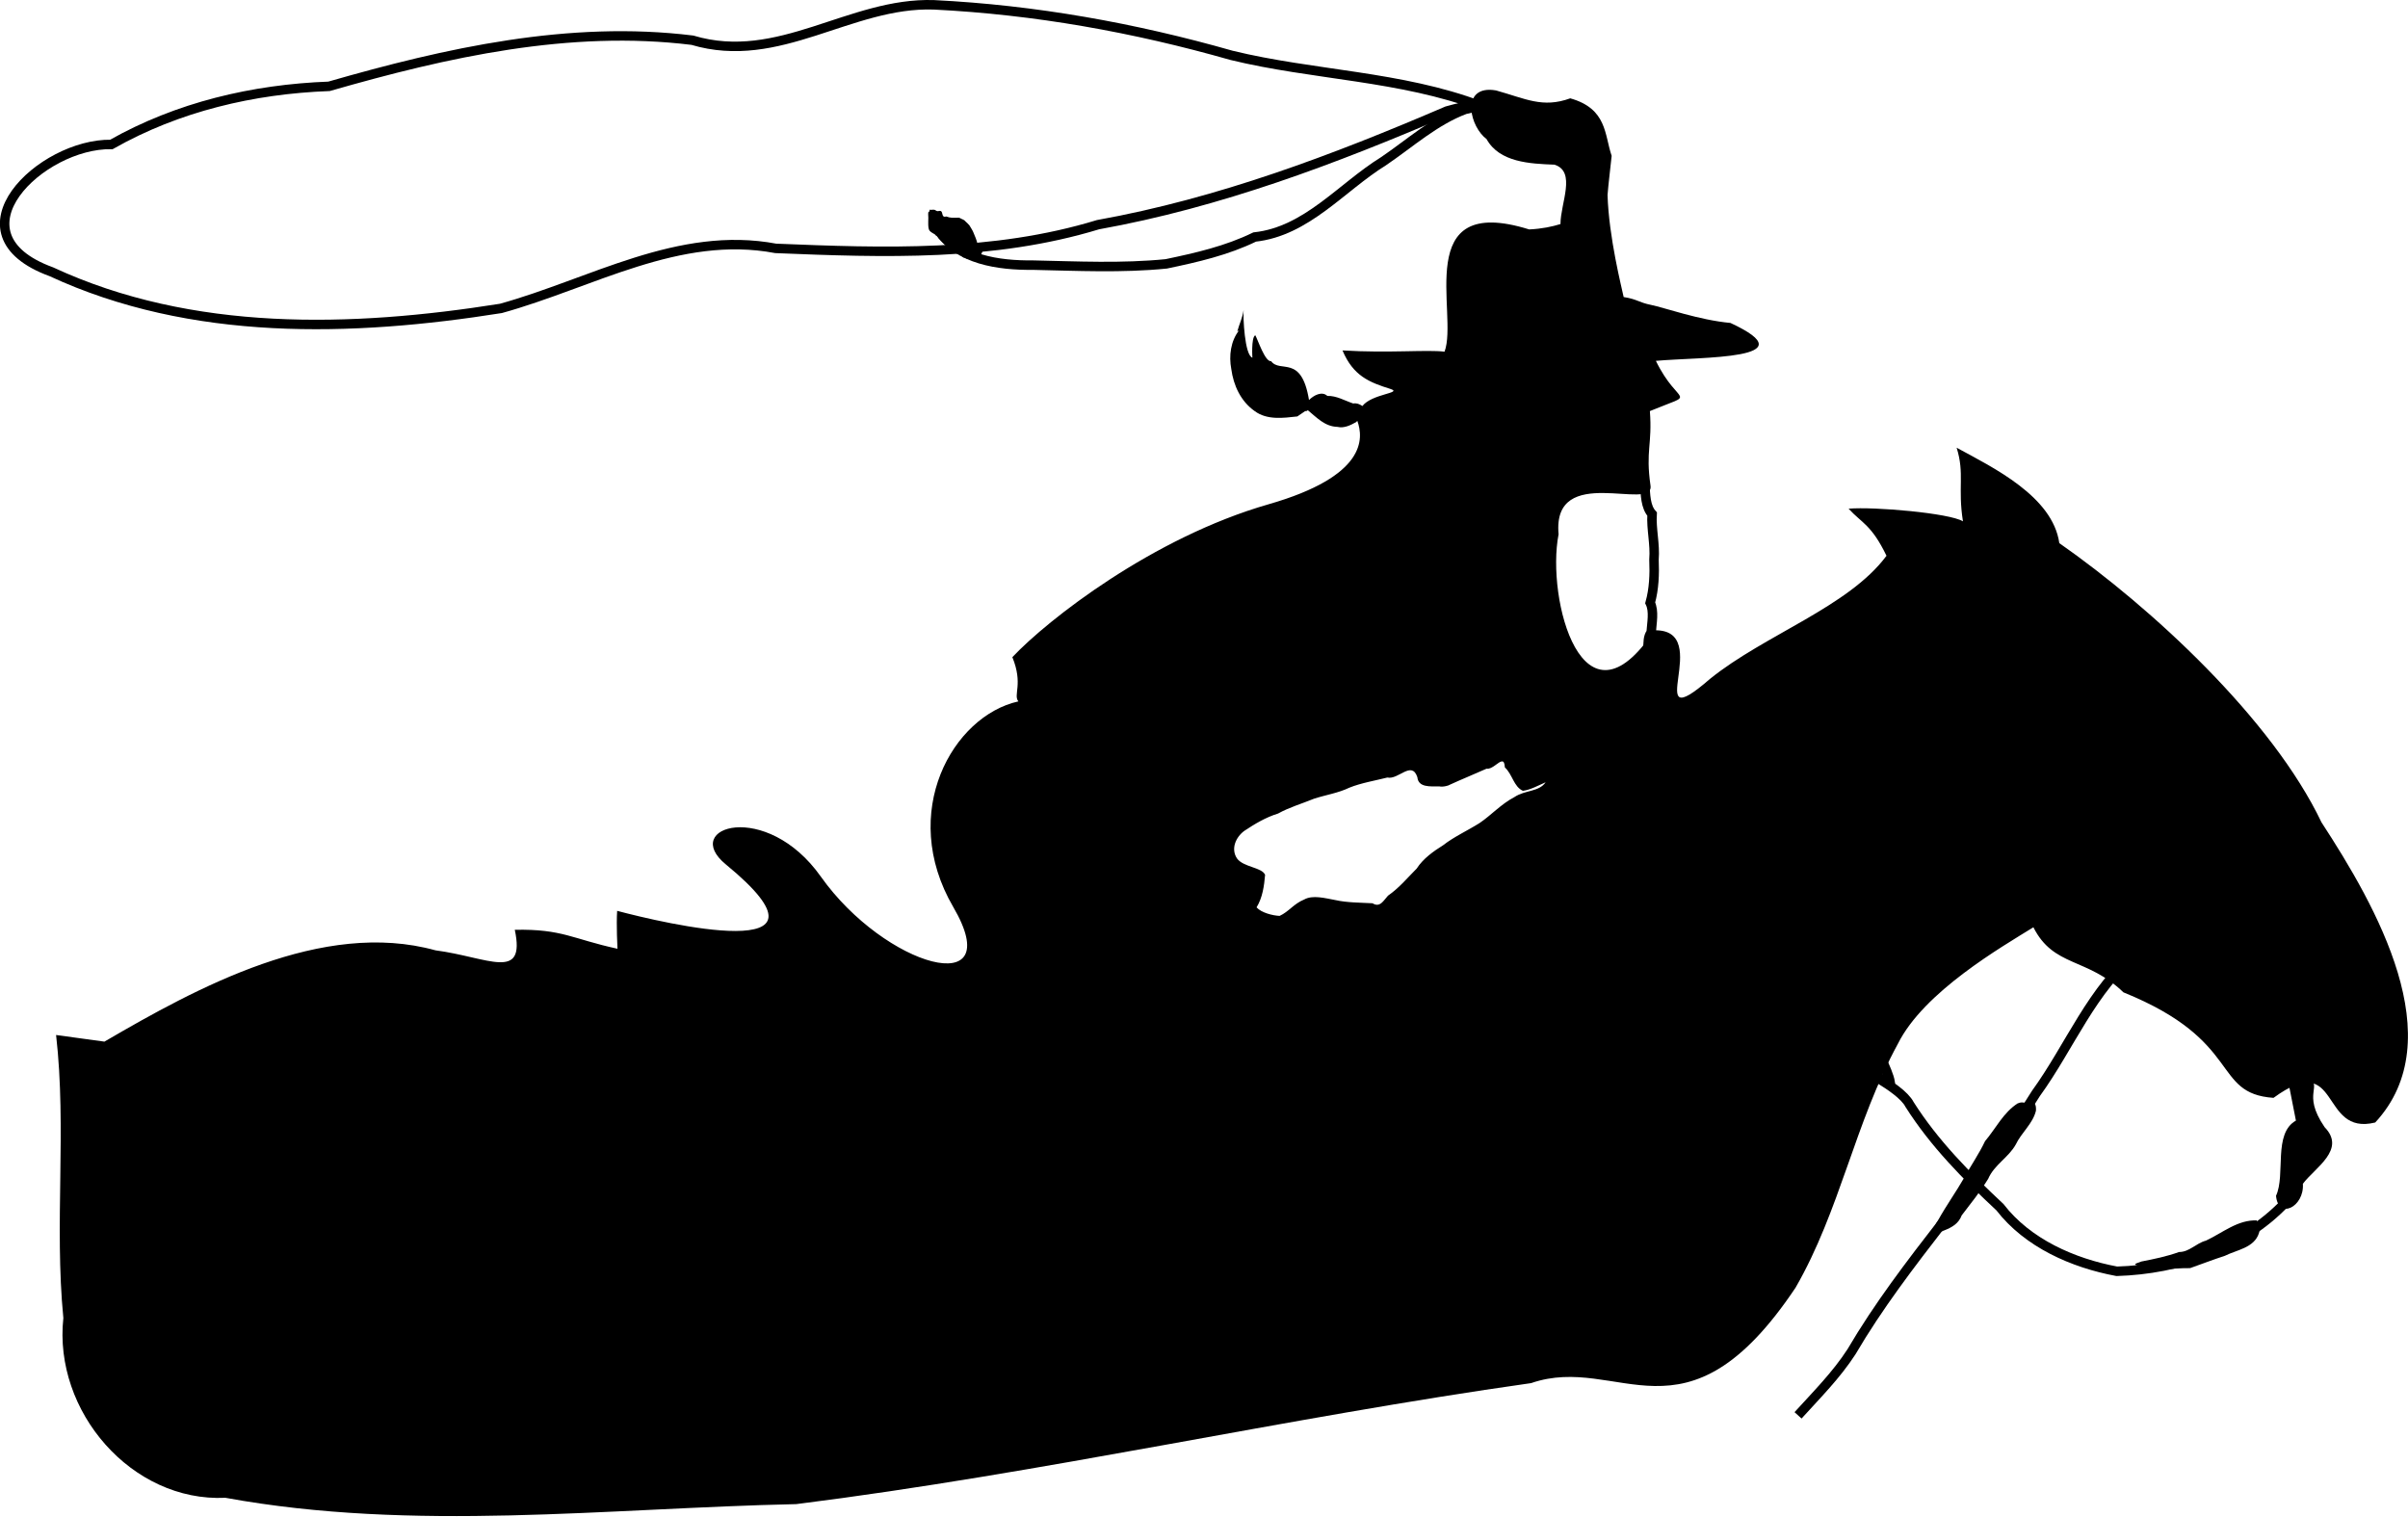
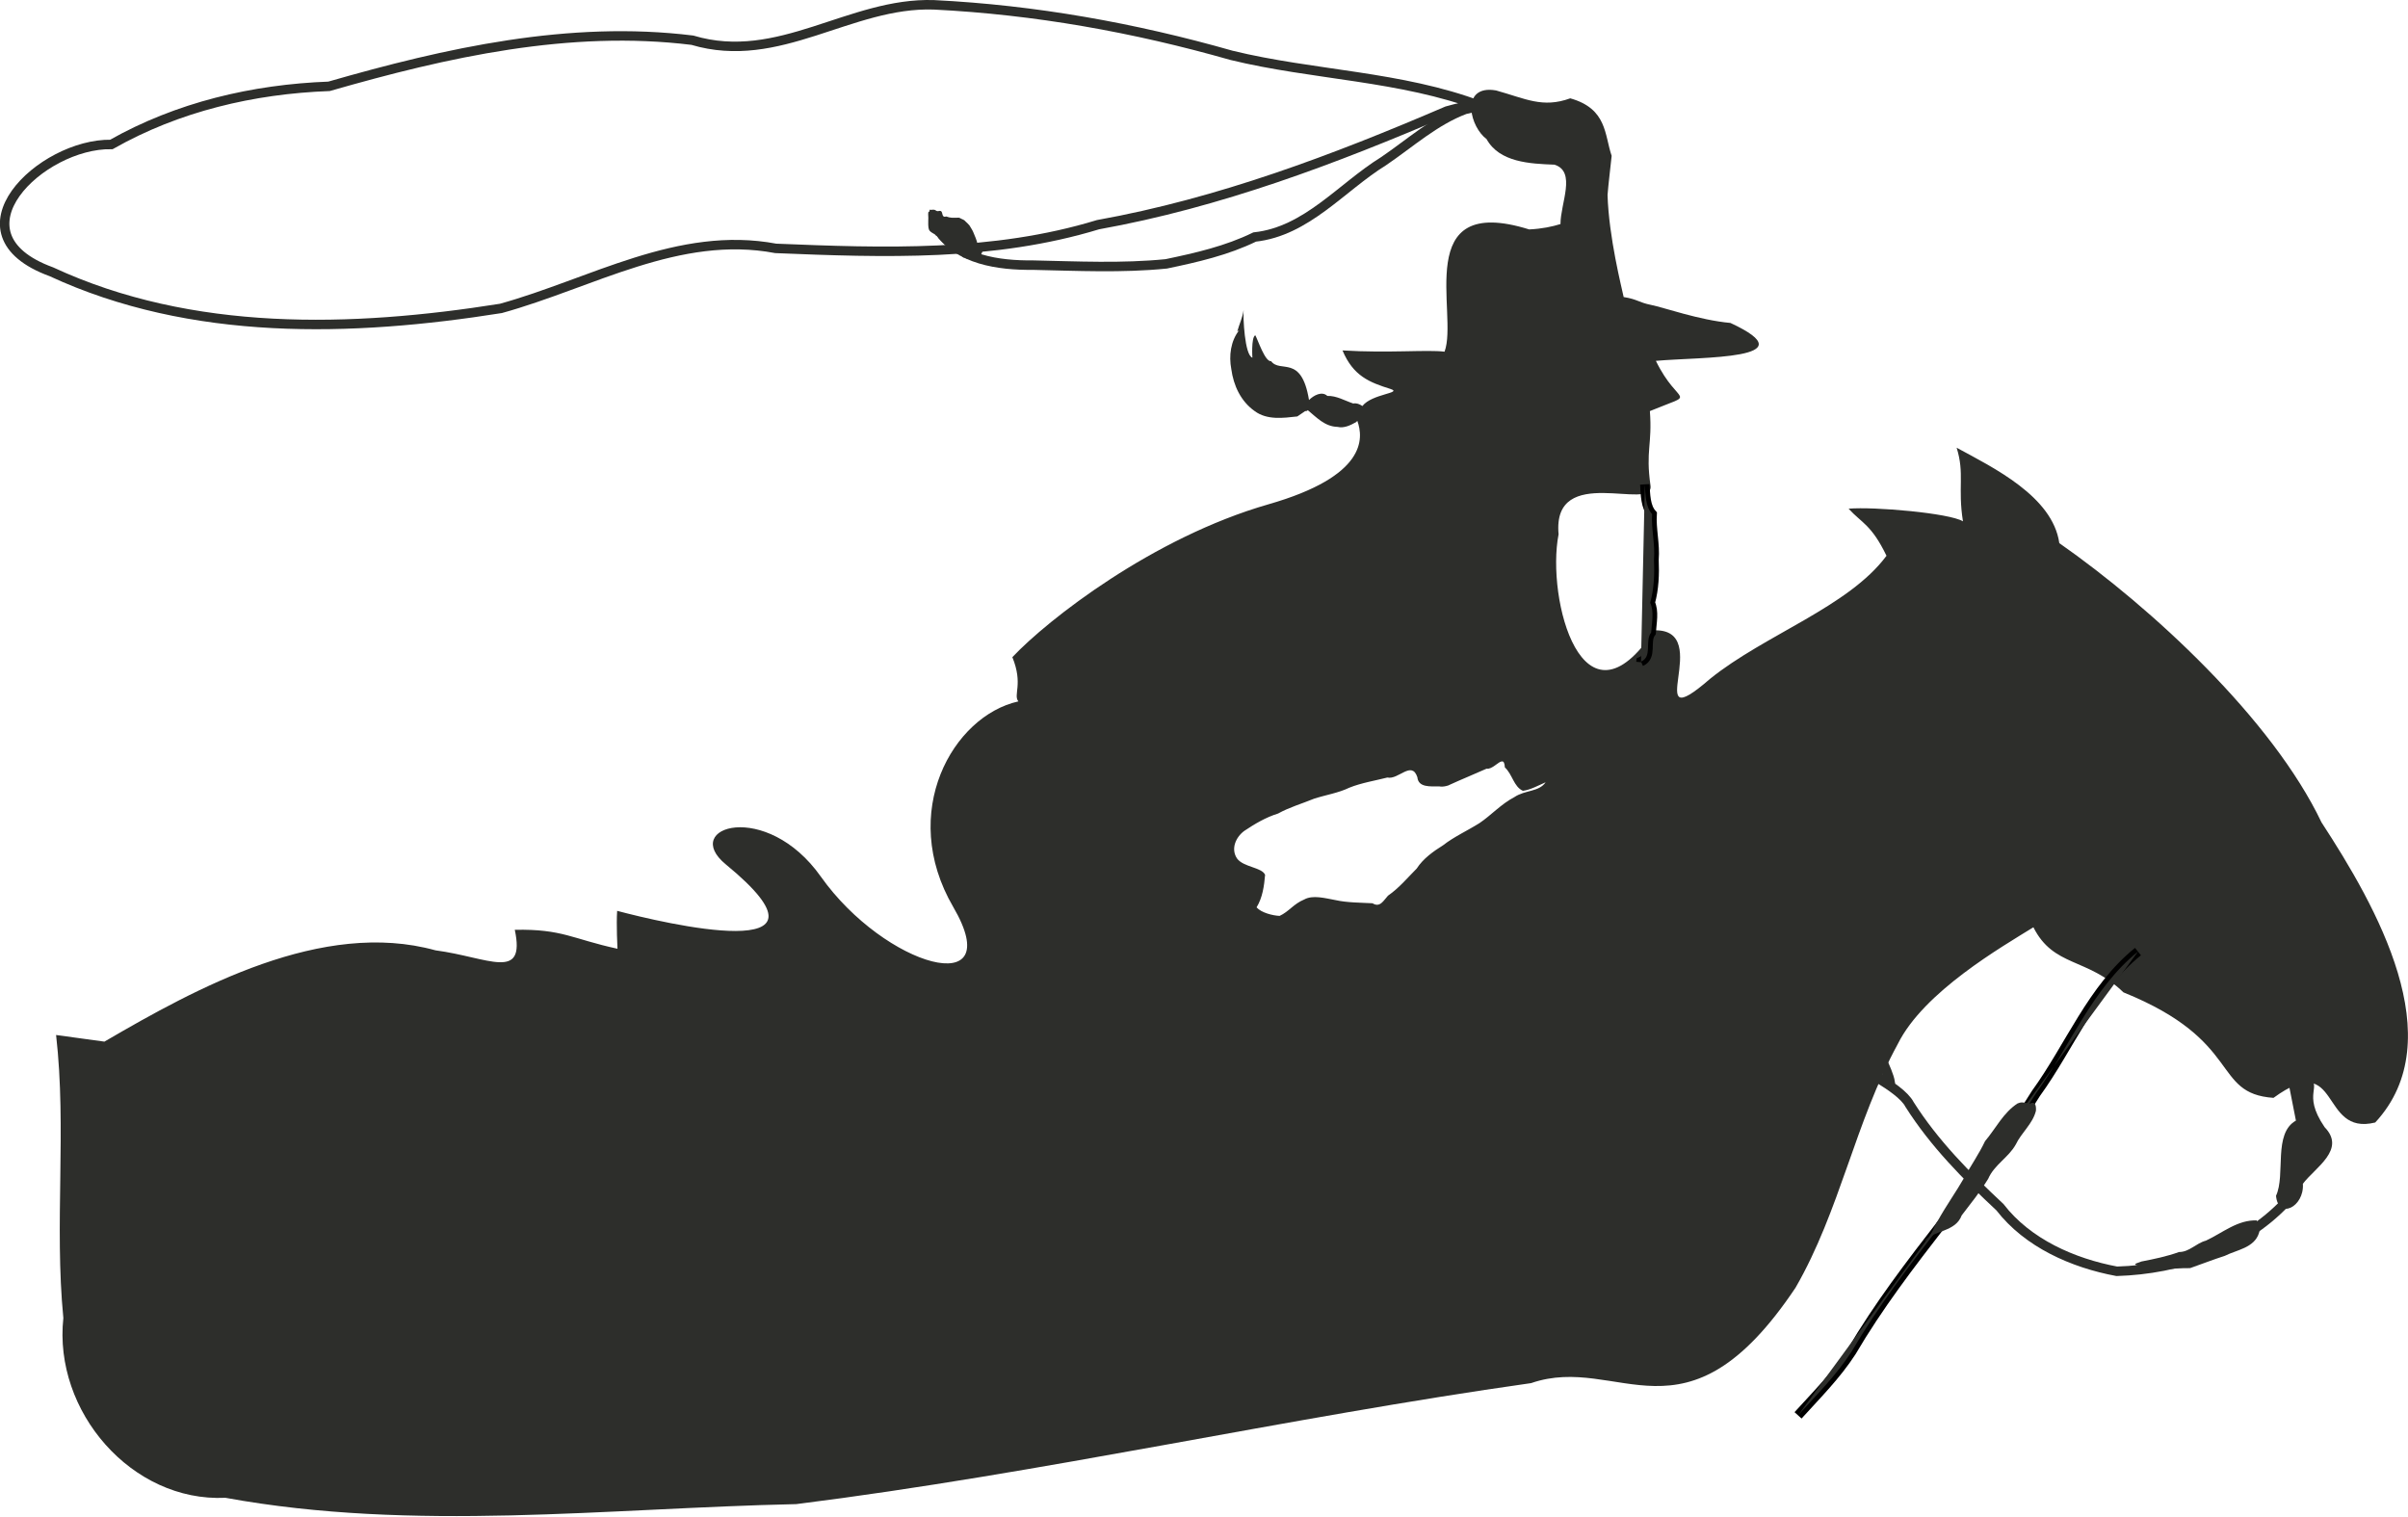
<svg xmlns="http://www.w3.org/2000/svg" width="57.194mm" height="36.012mm" viewBox="0 0 57.194 36.012" version="1.1" id="svg1">
  <defs id="defs1" />
-   <g id="layer1" transform="translate(-76.99375,-59.26667)">
-     <g id="g28" transform="matrix(7.503506,0,0,7.503506,79.38394,23.39438)" style="display:inline;fill:#000000">
-       <path id="path12" style="opacity:1;fill:#000000;fill-opacity:1;stroke:none;stroke-width:0.265px;stroke-linecap:butt;stroke-linejoin:miter;stroke-opacity:1" d="m 4.396,5.065 c -0.088,3.932e-4 -0.061,0.117 -0.009,0.156 0.041,0.074 0.138,0.078 0.215,0.081 0.07,0.022 0.019,0.122 0.019,0.188 -0.026,0.008 -0.058,0.015 -0.099,0.017 -0.375,-0.117 -0.223,0.268 -0.268,0.387 -0.054,-0.007 -0.177,0.005 -0.323,-0.004 0.034,0.081 0.085,0.101 0.152,0.122 0.04,0.013 -0.059,0.015 -0.089,0.054 -0.009,-0.006 -0.018,-0.01 -0.029,-0.008 -0.027,-0.009 -0.053,-0.025 -0.082,-0.024 -0.017,-0.016 -0.043,-0.002 -0.058,0.013 -0.024,-0.146 -0.091,-0.084 -0.12,-0.123 -0.019,0.003 -0.042,-0.068 -0.05,-0.082 -0.014,0.006 -0.009,0.079 -0.009,0.071 -0.025,-0.007 -0.03,-0.13 -0.028,-0.151 -0.003,0.024 -0.014,0.045 -0.02,0.068 l 0.006,-0.004 c -0.027,0.034 -0.033,0.081 -0.025,0.123 0.007,0.052 0.03,0.102 0.074,0.133 0.039,0.029 0.09,0.022 0.135,0.017 l 0.025,-0.017 c 0.004,2.993e-4 0.007,-8.189e-4 0.008,-0.003 0.028,0.023 0.054,0.052 0.094,0.053 0.021,0.005 0.041,-0.005 0.059,-0.015 0.001,-0.001 0.003,-0.003 0.004,-0.004 0.02,0.056 0.029,0.175 -0.281,0.264 C 3.331,6.482 2.998,6.742 2.886,6.861 2.921,6.947 2.888,6.98 2.905,7.001 2.698,7.047 2.524,7.352 2.699,7.652 2.874,7.952 2.483,7.842 2.28,7.556 2.107,7.311 1.834,7.398 1.979,7.517 2.379,7.845 1.778,7.702 1.635,7.664 c -0.003,0.043 0.001,0.12 0.001,0.12 C 1.493,7.753 1.462,7.721 1.311,7.724 1.346,7.889 1.227,7.811 1.06,7.789 0.702,7.69 0.305,7.907 0.012,8.078 L -0.141,8.057 c 0.034,0.297 -0.006,0.599 0.023,0.896 C -0.15,9.248 0.098,9.536 0.395,9.522 0.992,9.631 1.601,9.555 2.202,9.542 2.983,9.444 3.75,9.269 4.528,9.159 4.806,9.063 5.015,9.38 5.365,8.857 5.506,8.613 5.553,8.334 5.689,8.085 5.771,7.92 6.018,7.778 6.118,7.716 6.182,7.843 6.288,7.811 6.403,7.922 6.784,8.076 6.681,8.242 6.878,8.256 7.093,8.099 7.022,8.378 7.2,8.334 7.444,8.071 7.203,7.649 7.03,7.384 6.874,7.057 6.492,6.704 6.2,6.5 6.179,6.352 5.991,6.261 5.875,6.198 5.901,6.281 5.878,6.323 5.895,6.431 5.853,6.405 5.613,6.384 5.533,6.391 5.575,6.437 5.605,6.441 5.653,6.54 5.533,6.702 5.267,6.79 5.094,6.93 4.868,7.126 5.112,6.771 4.918,6.776 4.692,7.118 4.575,6.677 4.615,6.472 4.594,6.244 4.918,6.403 4.906,6.318 4.89,6.206 4.912,6.189 4.904,6.082 c 0.155,-0.064 0.091,-0.011 0.019,-0.159 0.144,-0.013 0.488,-0.003 0.236,-0.12 -0.099,-0.009 -0.211,-0.049 -0.251,-0.057 -0.04,-0.008 -0.043,-0.018 -0.087,-0.025 -0.006,-0.029 -0.047,-0.189 -0.051,-0.323 0.003,-0.038 0.008,-0.076 0.013,-0.124 -0.023,-0.067 -0.014,-0.149 -0.131,-0.182 -0.088,0.032 -0.142,7.406e-4 -0.235,-0.025 -0.007,-0.001 -0.013,-0.002 -0.019,-0.002 z m 0.04,2.126 c 0.005,-3.043e-4 0.008,0.004 0.009,0.019 0.024,0.022 0.028,0.061 0.057,0.074 0.024,-0.003 0.049,-0.017 0.072,-0.027 -0.021,0.031 -0.065,0.024 -0.099,0.047 -0.042,0.022 -0.073,0.057 -0.11,0.082 -0.038,0.024 -0.082,0.044 -0.115,0.07 -0.032,0.02 -0.064,0.043 -0.084,0.074 -0.029,0.029 -0.055,0.061 -0.091,0.086 -0.014,0.015 -0.025,0.039 -0.049,0.024 -0.038,-0.002 -0.082,-0.002 -0.117,-0.01 -0.033,-0.006 -0.072,-0.017 -0.099,-0.002 -0.034,0.014 -0.048,0.038 -0.078,0.052 -0.022,-0.001 -0.058,-0.01 -0.073,-0.027 0.019,-0.031 0.024,-0.068 0.027,-0.103 -0.01,-0.024 -0.069,-0.024 -0.089,-0.052 -0.02,-0.03 -0.004,-0.067 0.023,-0.087 0.033,-0.022 0.068,-0.043 0.107,-0.055 0.036,-0.02 0.075,-0.031 0.114,-0.047 0.037,-0.012 0.077,-0.018 0.112,-0.035 0.037,-0.015 0.085,-0.023 0.12,-0.032 0.035,0.008 0.077,-0.055 0.095,-0.001 0.003,0.033 0.041,0.029 0.069,0.029 0.014,0.003 0.033,-0.004 0.031,-0.004 0.039,-0.018 0.079,-0.034 0.119,-0.052 0.017,0.003 0.037,-0.022 0.048,-0.023 z" />
-       <path style="opacity:1;fill:none;fill-opacity:1;stroke:#000000;stroke-width:0.03;stroke-dasharray:none;stroke-opacity:1;paint-order:stroke fill markers" d="m 2.65,5.507 c 0.065,0.097 0.193,0.114 0.301,0.113 0.141,0.003 0.282,0.01 0.422,-0.004 C 3.469,5.596 3.565,5.574 3.653,5.531 3.818,5.513 3.927,5.374 4.061,5.291 4.145,5.234 4.223,5.163 4.319,5.127 c 0.026,-0.007 0.053,-0.01 0.08,-0.009" id="path17" />
-       <path style="opacity:1;fill:none;fill-opacity:1;stroke:#000000;stroke-width:0.03;stroke-dasharray:none;stroke-opacity:1;paint-order:stroke fill markers" d="M 4.367,5.116 C 4.116,5.021 3.838,5.019 3.58,4.956 3.271,4.868 2.958,4.812 2.638,4.796 2.372,4.787 2.148,4.99 1.873,4.908 1.484,4.86 1.095,4.947 0.723,5.054 0.482,5.063 0.244,5.119 0.034,5.238 -0.188,5.234 -0.488,5.52 -0.156,5.641 0.288,5.847 0.795,5.832 1.267,5.757 1.553,5.678 1.83,5.509 2.137,5.567 c 0.342,0.014 0.689,0.026 1.02,-0.075 0.384,-0.069 0.749,-0.207 1.105,-0.36 0.034,-0.01 0.069,-0.017 0.105,-0.016 z" id="path18" />
-       <path style="opacity:1;fill:#000000;fill-opacity:1;stroke:none;stroke-width:0.03;stroke-dasharray:none;stroke-opacity:1;paint-order:stroke fill markers" d="m 2.791,5.577 c -0.033,-0.05 -9.525e-4,0.003 -0.029,-0.062 -0.003,-0.007 -0.008,-0.014 -0.012,-0.021 -0.004,-0.005 -0.008,-0.008 -0.012,-0.012 -0.001,-0.001 -0.003,-0.003 -0.004,-0.004 -0.003,-0.002 -0.006,-0.003 -0.008,-0.004 -0.003,-0.001 -0.005,-0.003 -0.008,-0.004 -0.003,-6.615e-4 -0.006,0 -0.008,0 -0.013,0 -0.02,0.001 -0.033,-0.004 -0.016,0.005 -0.01,-0.013 -0.017,-0.017 -0.004,-0.002 -0.008,8.202e-4 -0.012,0 -0.003,-6.086e-4 -0.005,-0.003 -0.008,-0.004 -0.004,-0.001 -0.008,0 -0.012,0 -0.001,0 -0.003,-9.789e-4 -0.004,0 -9.737e-4,9.79e-4 6.164e-4,0.003 0,0.004 -8.705e-4,0.002 -0.004,0.002 -0.004,0.004 -0.001,0.005 0,0.011 0,0.017 0,0.01 -0.002,0.034 0.004,0.041 0.004,0.005 0.011,0.008 0.017,0.012 0.002,0.001 0.002,0.003 0.004,0.004 0.001,6.085e-4 0.003,-9.79e-4 0.004,0 0.002,0.002 0.002,0.006 0.004,0.008 0.002,0.002 0.019,0.02 0.021,0.021 0.005,0.003 0.012,0.005 0.017,0.008 0.005,0.003 0.008,0.009 0.012,0.012 0.001,8.202e-4 0.003,-9.789e-4 0.004,0 0.002,0.002 0.002,0.006 0.004,0.008 9.79e-4,9.789e-4 0.003,-4.234e-4 0.004,0 0.003,9.789e-4 0.006,0.002 0.008,0.004 0.003,0.002 0.005,0.007 0.008,0.008 0.001,6.086e-4 0.003,-4.233e-4 0.004,0 0.003,9.79e-4 0.005,0.003 0.008,0.004 0.001,4.233e-4 0.003,0 0.004,0 0.004,0 0.008,0 0.012,0 0.006,0 0.011,0 0.017,0 0.001,0 0.003,9.789e-4 0.004,0 9.79e-4,-9.79e-4 -6.085e-4,-0.003 0,-0.004 8.732e-4,-0.002 0.003,-0.003 0.004,-0.004 0.003,-0.006 0.006,-0.011 0.008,-0.017 z" id="path19" />
-       <path style="opacity:1;fill:none;fill-opacity:1;stroke:#000000;stroke-width:0.03;stroke-dasharray:none;stroke-opacity:1;paint-order:stroke fill markers" d="m 4.888,6.314 c 0.002,0.032 0.002,0.071 0.023,0.094 -0.003,0.048 0.01,0.095 0.006,0.144 0.002,0.047 1.302e-4,0.093 -0.012,0.137 0.013,0.027 0.005,0.064 0.003,0.094 -0.021,0.027 0.005,0.076 -0.032,0.092 l -1.886e-4,0.002" id="path20" />
-       <path style="opacity:1;fill:none;fill-opacity:1;stroke:#000000;stroke-width:0.03;stroke-dasharray:none;stroke-opacity:1;paint-order:stroke fill markers" d="M 6.449,7.793 C 6.303,7.911 6.234,8.093 6.126,8.242 5.95,8.528 5.712,8.77 5.542,9.06 5.494,9.134 5.432,9.196 5.373,9.261" id="path21" />
-       <path style="opacity:1;fill:none;fill-opacity:1;stroke:#000000;stroke-width:0.03;stroke-dasharray:none;stroke-opacity:1;paint-order:stroke fill markers" d="M 6.957,8.156 C 6.953,8.297 7.002,8.464 6.917,8.586 6.78,8.731 6.578,8.799 6.382,8.805 6.243,8.779 6.1,8.716 6.012,8.602 5.906,8.503 5.804,8.4 5.726,8.277 5.696,8.218 5.527,8.147 5.665,8.208 5.657,8.161 5.616,8.111 5.624,8.056" id="path22" />
-       <path style="opacity:1;fill:#000000;fill-opacity:1;stroke:none;stroke-width:0.03;stroke-dasharray:none;stroke-opacity:1;paint-order:stroke fill markers" d="m 6.949,8.328 c -0.073,0.041 -0.032,0.171 -0.063,0.238 0.007,0.077 0.09,0.035 0.085,-0.038 C 7.009,8.477 7.109,8.42 7.04,8.349 6.964,8.238 7.04,8.221 6.984,8.188 6.96,8.183 6.951,8.217 6.925,8.206" id="path23" />
-       <path style="opacity:1;fill:#000000;fill-opacity:1;stroke:none;stroke-width:0.03;stroke-dasharray:none;stroke-opacity:1;paint-order:stroke fill markers" d="m 6.069,8.273 c -0.046,0.029 -0.07,0.08 -0.104,0.12 -0.019,0.04 -0.044,0.076 -0.065,0.114 -0.027,0.047 -0.058,0.09 -0.084,0.137 -0.015,0.021 -0.02,0.055 -0.045,0.065 0.035,-0.035 0.1,-0.028 0.12,-0.081 0.029,-0.038 0.059,-0.075 0.084,-0.116 0.019,-0.044 0.064,-0.067 0.087,-0.108 0.018,-0.038 0.054,-0.066 0.064,-0.107 0.001,-0.013 -6.732e-4,-0.032 -0.018,-0.023 -0.013,-5.34e-4 -0.026,-0.007 -0.038,-8.764e-4 z" id="path24" />
-       <path style="opacity:1;fill:#000000;fill-opacity:1;stroke:none;stroke-width:0.03;stroke-dasharray:none;stroke-opacity:1;paint-order:stroke fill markers" d="m 6.826,8.644 c -0.061,-0.003 -0.11,0.04 -0.162,0.064 -0.031,0.008 -0.052,0.036 -0.085,0.036 -0.039,0.014 -0.078,0.022 -0.119,0.03 -0.005,0.003 -0.033,0.008 -0.012,0.013 0.053,0.02 0.111,0.007 0.166,0.008 0.037,-0.013 0.073,-0.027 0.11,-0.039 0.038,-0.019 0.093,-0.025 0.108,-0.072 0.004,-0.013 0.002,-0.028 -0.007,-0.039 z" id="path25" />
+   <g id="layer1" transform="translate(-80.43333,-96.57292)">
+     <g id="layer4" style="display:inline;fill:#000000" transform="translate(82.9826,-83.44915)">
+       <g id="g28" transform="matrix(7.503506,0,0,7.503506,-0.1590832,144.1498)" style="display:inline;fill:#2d2e2b;fill-opacity:1">
+         <path id="path12" style="opacity:1;fill:#2d2e2b;fill-opacity:1;stroke:none;stroke-width:0.265px;stroke-linecap:butt;stroke-linejoin:miter;stroke-opacity:1" d="m 4.396,5.065 c -0.088,3.932e-4 -0.061,0.117 -0.009,0.156 0.041,0.074 0.138,0.078 0.215,0.081 0.07,0.022 0.019,0.122 0.019,0.188 -0.026,0.008 -0.058,0.015 -0.099,0.017 -0.375,-0.117 -0.223,0.268 -0.268,0.387 -0.054,-0.007 -0.177,0.005 -0.323,-0.004 0.034,0.081 0.085,0.101 0.152,0.122 0.04,0.013 -0.059,0.015 -0.089,0.054 -0.009,-0.006 -0.018,-0.01 -0.029,-0.008 -0.027,-0.009 -0.053,-0.025 -0.082,-0.024 -0.017,-0.016 -0.043,-0.002 -0.058,0.013 -0.024,-0.146 -0.091,-0.084 -0.12,-0.123 -0.019,0.003 -0.042,-0.068 -0.05,-0.082 -0.014,0.006 -0.009,0.079 -0.009,0.071 -0.025,-0.007 -0.03,-0.13 -0.028,-0.151 -0.003,0.024 -0.014,0.045 -0.02,0.068 l 0.006,-0.004 c -0.027,0.034 -0.033,0.081 -0.025,0.123 0.007,0.052 0.03,0.102 0.074,0.133 0.039,0.029 0.09,0.022 0.135,0.017 l 0.025,-0.017 c 0.004,2.993e-4 0.007,-8.189e-4 0.008,-0.003 0.028,0.023 0.054,0.052 0.094,0.053 0.021,0.005 0.041,-0.005 0.059,-0.015 0.001,-0.001 0.003,-0.003 0.004,-0.004 0.02,0.056 0.029,0.175 -0.281,0.264 C 3.331,6.482 2.998,6.742 2.886,6.861 2.921,6.947 2.888,6.98 2.905,7.001 2.698,7.047 2.524,7.352 2.699,7.652 2.874,7.952 2.483,7.842 2.28,7.556 2.107,7.311 1.834,7.398 1.979,7.517 2.379,7.845 1.778,7.702 1.635,7.664 c -0.003,0.043 0.001,0.12 0.001,0.12 C 1.493,7.753 1.462,7.721 1.311,7.724 1.346,7.889 1.227,7.811 1.06,7.789 0.702,7.69 0.305,7.907 0.012,8.078 L -0.141,8.057 c 0.034,0.297 -0.006,0.599 0.023,0.896 C -0.15,9.248 0.098,9.536 0.395,9.522 0.992,9.631 1.601,9.555 2.202,9.542 2.983,9.444 3.75,9.269 4.528,9.159 4.806,9.063 5.015,9.38 5.365,8.857 5.506,8.613 5.553,8.334 5.689,8.085 5.771,7.92 6.018,7.778 6.118,7.716 6.182,7.843 6.288,7.811 6.403,7.922 6.784,8.076 6.681,8.242 6.878,8.256 7.093,8.099 7.022,8.378 7.2,8.334 7.444,8.071 7.203,7.649 7.03,7.384 6.874,7.057 6.492,6.704 6.2,6.5 6.179,6.352 5.991,6.261 5.875,6.198 5.901,6.281 5.878,6.323 5.895,6.431 5.853,6.405 5.613,6.384 5.533,6.391 5.575,6.437 5.605,6.441 5.653,6.54 5.533,6.702 5.267,6.79 5.094,6.93 4.868,7.126 5.112,6.771 4.918,6.776 4.692,7.118 4.575,6.677 4.615,6.472 4.594,6.244 4.918,6.403 4.906,6.318 4.89,6.206 4.912,6.189 4.904,6.082 c 0.155,-0.064 0.091,-0.011 0.019,-0.159 0.144,-0.013 0.488,-0.003 0.236,-0.12 -0.099,-0.009 -0.211,-0.049 -0.251,-0.057 -0.04,-0.008 -0.043,-0.018 -0.087,-0.025 -0.006,-0.029 -0.047,-0.189 -0.051,-0.323 0.003,-0.038 0.008,-0.076 0.013,-0.124 -0.023,-0.067 -0.014,-0.149 -0.131,-0.182 -0.088,0.032 -0.142,7.406e-4 -0.235,-0.025 -0.007,-0.001 -0.013,-0.002 -0.019,-0.002 z m 0.04,2.126 c 0.005,-3.043e-4 0.008,0.004 0.009,0.019 0.024,0.022 0.028,0.061 0.057,0.074 0.024,-0.003 0.049,-0.017 0.072,-0.027 -0.021,0.031 -0.065,0.024 -0.099,0.047 -0.042,0.022 -0.073,0.057 -0.11,0.082 -0.038,0.024 -0.082,0.044 -0.115,0.07 -0.032,0.02 -0.064,0.043 -0.084,0.074 -0.029,0.029 -0.055,0.061 -0.091,0.086 -0.014,0.015 -0.025,0.039 -0.049,0.024 -0.038,-0.002 -0.082,-0.002 -0.117,-0.01 -0.033,-0.006 -0.072,-0.017 -0.099,-0.002 -0.034,0.014 -0.048,0.038 -0.078,0.052 -0.022,-0.001 -0.058,-0.01 -0.073,-0.027 0.019,-0.031 0.024,-0.068 0.027,-0.103 -0.01,-0.024 -0.069,-0.024 -0.089,-0.052 -0.02,-0.03 -0.004,-0.067 0.023,-0.087 0.033,-0.022 0.068,-0.043 0.107,-0.055 0.036,-0.02 0.075,-0.031 0.114,-0.047 0.037,-0.012 0.077,-0.018 0.112,-0.035 0.037,-0.015 0.085,-0.023 0.12,-0.032 0.035,0.008 0.077,-0.055 0.095,-0.001 0.003,0.033 0.041,0.029 0.069,0.029 0.014,0.003 0.033,-0.004 0.031,-0.004 0.039,-0.018 0.079,-0.034 0.119,-0.052 0.017,0.003 0.037,-0.022 0.048,-0.023 z" />
+         <path style="opacity:1;fill:none;fill-opacity:1;stroke:#2d2e2b;stroke-width:0.03;stroke-dasharray:none;stroke-opacity:1;paint-order:stroke fill markers" d="m 2.65,5.507 c 0.065,0.097 0.193,0.114 0.301,0.113 0.141,0.003 0.282,0.01 0.422,-0.004 C 3.469,5.596 3.565,5.574 3.653,5.531 3.818,5.513 3.927,5.374 4.061,5.291 4.145,5.234 4.223,5.163 4.319,5.127 c 0.026,-0.007 0.053,-0.01 0.08,-0.009" id="path17" />
+         <path style="opacity:1;fill:none;fill-opacity:1;stroke:#2d2e2b;stroke-width:0.03;stroke-dasharray:none;stroke-opacity:1;paint-order:stroke fill markers" d="M 4.367,5.116 C 4.116,5.021 3.838,5.019 3.58,4.956 3.271,4.868 2.958,4.812 2.638,4.796 2.372,4.787 2.148,4.99 1.873,4.908 1.484,4.86 1.095,4.947 0.723,5.054 0.482,5.063 0.244,5.119 0.034,5.238 -0.188,5.234 -0.488,5.52 -0.156,5.641 0.288,5.847 0.795,5.832 1.267,5.757 1.553,5.678 1.83,5.509 2.137,5.567 c 0.342,0.014 0.689,0.026 1.02,-0.075 0.384,-0.069 0.749,-0.207 1.105,-0.36 0.034,-0.01 0.069,-0.017 0.105,-0.016 z" id="path18" />
+         <path style="opacity:1;fill:#2d2e2b;fill-opacity:1;stroke:none;stroke-width:0.03;stroke-dasharray:none;stroke-opacity:1;paint-order:stroke fill markers" d="m 2.791,5.577 c -0.033,-0.05 -9.525e-4,0.003 -0.029,-0.062 -0.003,-0.007 -0.008,-0.014 -0.012,-0.021 -0.004,-0.005 -0.008,-0.008 -0.012,-0.012 -0.001,-0.001 -0.003,-0.003 -0.004,-0.004 -0.003,-0.002 -0.006,-0.003 -0.008,-0.004 -0.003,-0.001 -0.005,-0.003 -0.008,-0.004 -0.003,-6.615e-4 -0.006,0 -0.008,0 -0.013,0 -0.02,0.001 -0.033,-0.004 -0.016,0.005 -0.01,-0.013 -0.017,-0.017 -0.004,-0.002 -0.008,8.202e-4 -0.012,0 -0.003,-6.086e-4 -0.005,-0.003 -0.008,-0.004 -0.004,-0.001 -0.008,0 -0.012,0 -0.001,0 -0.003,-9.789e-4 -0.004,0 -9.737e-4,9.79e-4 6.164e-4,0.003 0,0.004 -8.705e-4,0.002 -0.004,0.002 -0.004,0.004 -0.001,0.005 0,0.011 0,0.017 0,0.01 -0.002,0.034 0.004,0.041 0.004,0.005 0.011,0.008 0.017,0.012 0.002,0.001 0.002,0.003 0.004,0.004 0.001,6.085e-4 0.003,-9.79e-4 0.004,0 0.002,0.002 0.002,0.006 0.004,0.008 0.002,0.002 0.019,0.02 0.021,0.021 0.005,0.003 0.012,0.005 0.017,0.008 0.005,0.003 0.008,0.009 0.012,0.012 0.001,8.202e-4 0.003,-9.789e-4 0.004,0 0.002,0.002 0.002,0.006 0.004,0.008 9.79e-4,9.789e-4 0.003,-4.234e-4 0.004,0 0.003,9.789e-4 0.006,0.002 0.008,0.004 0.003,0.002 0.005,0.007 0.008,0.008 0.001,6.086e-4 0.003,-4.233e-4 0.004,0 0.003,9.79e-4 0.005,0.003 0.008,0.004 0.001,4.233e-4 0.003,0 0.004,0 0.004,0 0.008,0 0.012,0 0.006,0 0.011,0 0.017,0 0.001,0 0.003,9.789e-4 0.004,0 9.79e-4,-9.79e-4 -6.085e-4,-0.003 0,-0.004 8.732e-4,-0.002 0.003,-0.003 0.004,-0.004 0.003,-0.006 0.006,-0.011 0.008,-0.017 z" id="path19" />
+         <path style="opacity:1;fill:#2d2e2b;fill-opacity:1;stroke:#000000;stroke-width:0.03;stroke-dasharray:none;stroke-opacity:1;paint-order:stroke fill markers" d="m 4.888,6.314 c 0.002,0.032 0.002,0.071 0.023,0.094 -0.003,0.048 0.01,0.095 0.006,0.144 0.002,0.047 1.302e-4,0.093 -0.012,0.137 0.013,0.027 0.005,0.064 0.003,0.094 -0.021,0.027 0.005,0.076 -0.032,0.092 l -1.886e-4,0.002" id="path20" />
+         <path style="opacity:1;fill:#2d2e2b;fill-opacity:1;stroke:#000000;stroke-width:0.03;stroke-dasharray:none;stroke-opacity:1;paint-order:stroke fill markers" d="M 6.449,7.793 C 6.303,7.911 6.234,8.093 6.126,8.242 5.95,8.528 5.712,8.77 5.542,9.06 5.494,9.134 5.432,9.196 5.373,9.261" id="path21" />
+         <path style="opacity:1;fill:none;fill-opacity:1;stroke:#2d2e2b;stroke-width:0.03;stroke-dasharray:none;stroke-opacity:1;paint-order:stroke fill markers" d="M 6.957,8.156 C 6.953,8.297 7.002,8.464 6.917,8.586 6.78,8.731 6.578,8.799 6.382,8.805 6.243,8.779 6.1,8.716 6.012,8.602 5.906,8.503 5.804,8.4 5.726,8.277 5.696,8.218 5.527,8.147 5.665,8.208 5.657,8.161 5.616,8.111 5.624,8.056" id="path22" />
+         <path style="opacity:1;fill:#2d2e2b;fill-opacity:1;stroke:none;stroke-width:0.03;stroke-dasharray:none;stroke-opacity:1;paint-order:stroke fill markers" d="m 6.949,8.328 c -0.073,0.041 -0.032,0.171 -0.063,0.238 0.007,0.077 0.09,0.035 0.085,-0.038 C 7.009,8.477 7.109,8.42 7.04,8.349 6.964,8.238 7.04,8.221 6.984,8.188 6.96,8.183 6.951,8.217 6.925,8.206" id="path23" />
+         <path style="opacity:1;fill:#2d2e2b;fill-opacity:1;stroke:none;stroke-width:0.03;stroke-dasharray:none;stroke-opacity:1;paint-order:stroke fill markers" d="m 6.069,8.273 c -0.046,0.029 -0.07,0.08 -0.104,0.12 -0.019,0.04 -0.044,0.076 -0.065,0.114 -0.027,0.047 -0.058,0.09 -0.084,0.137 -0.015,0.021 -0.02,0.055 -0.045,0.065 0.035,-0.035 0.1,-0.028 0.12,-0.081 0.029,-0.038 0.059,-0.075 0.084,-0.116 0.019,-0.044 0.064,-0.067 0.087,-0.108 0.018,-0.038 0.054,-0.066 0.064,-0.107 0.001,-0.013 -6.732e-4,-0.032 -0.018,-0.023 -0.013,-5.34e-4 -0.026,-0.007 -0.038,-8.764e-4 z" id="path24" />
+         <path style="opacity:1;fill:#2d2e2b;fill-opacity:1;stroke:none;stroke-width:0.03;stroke-dasharray:none;stroke-opacity:1;paint-order:stroke fill markers" d="m 6.826,8.644 c -0.061,-0.003 -0.11,0.04 -0.162,0.064 -0.031,0.008 -0.052,0.036 -0.085,0.036 -0.039,0.014 -0.078,0.022 -0.119,0.03 -0.005,0.003 -0.033,0.008 -0.012,0.013 0.053,0.02 0.111,0.007 0.166,0.008 0.037,-0.013 0.073,-0.027 0.11,-0.039 0.038,-0.019 0.093,-0.025 0.108,-0.072 0.004,-0.013 0.002,-0.028 -0.007,-0.039 z" id="path25" />
+       </g>
    </g>
  </g>
</svg>
